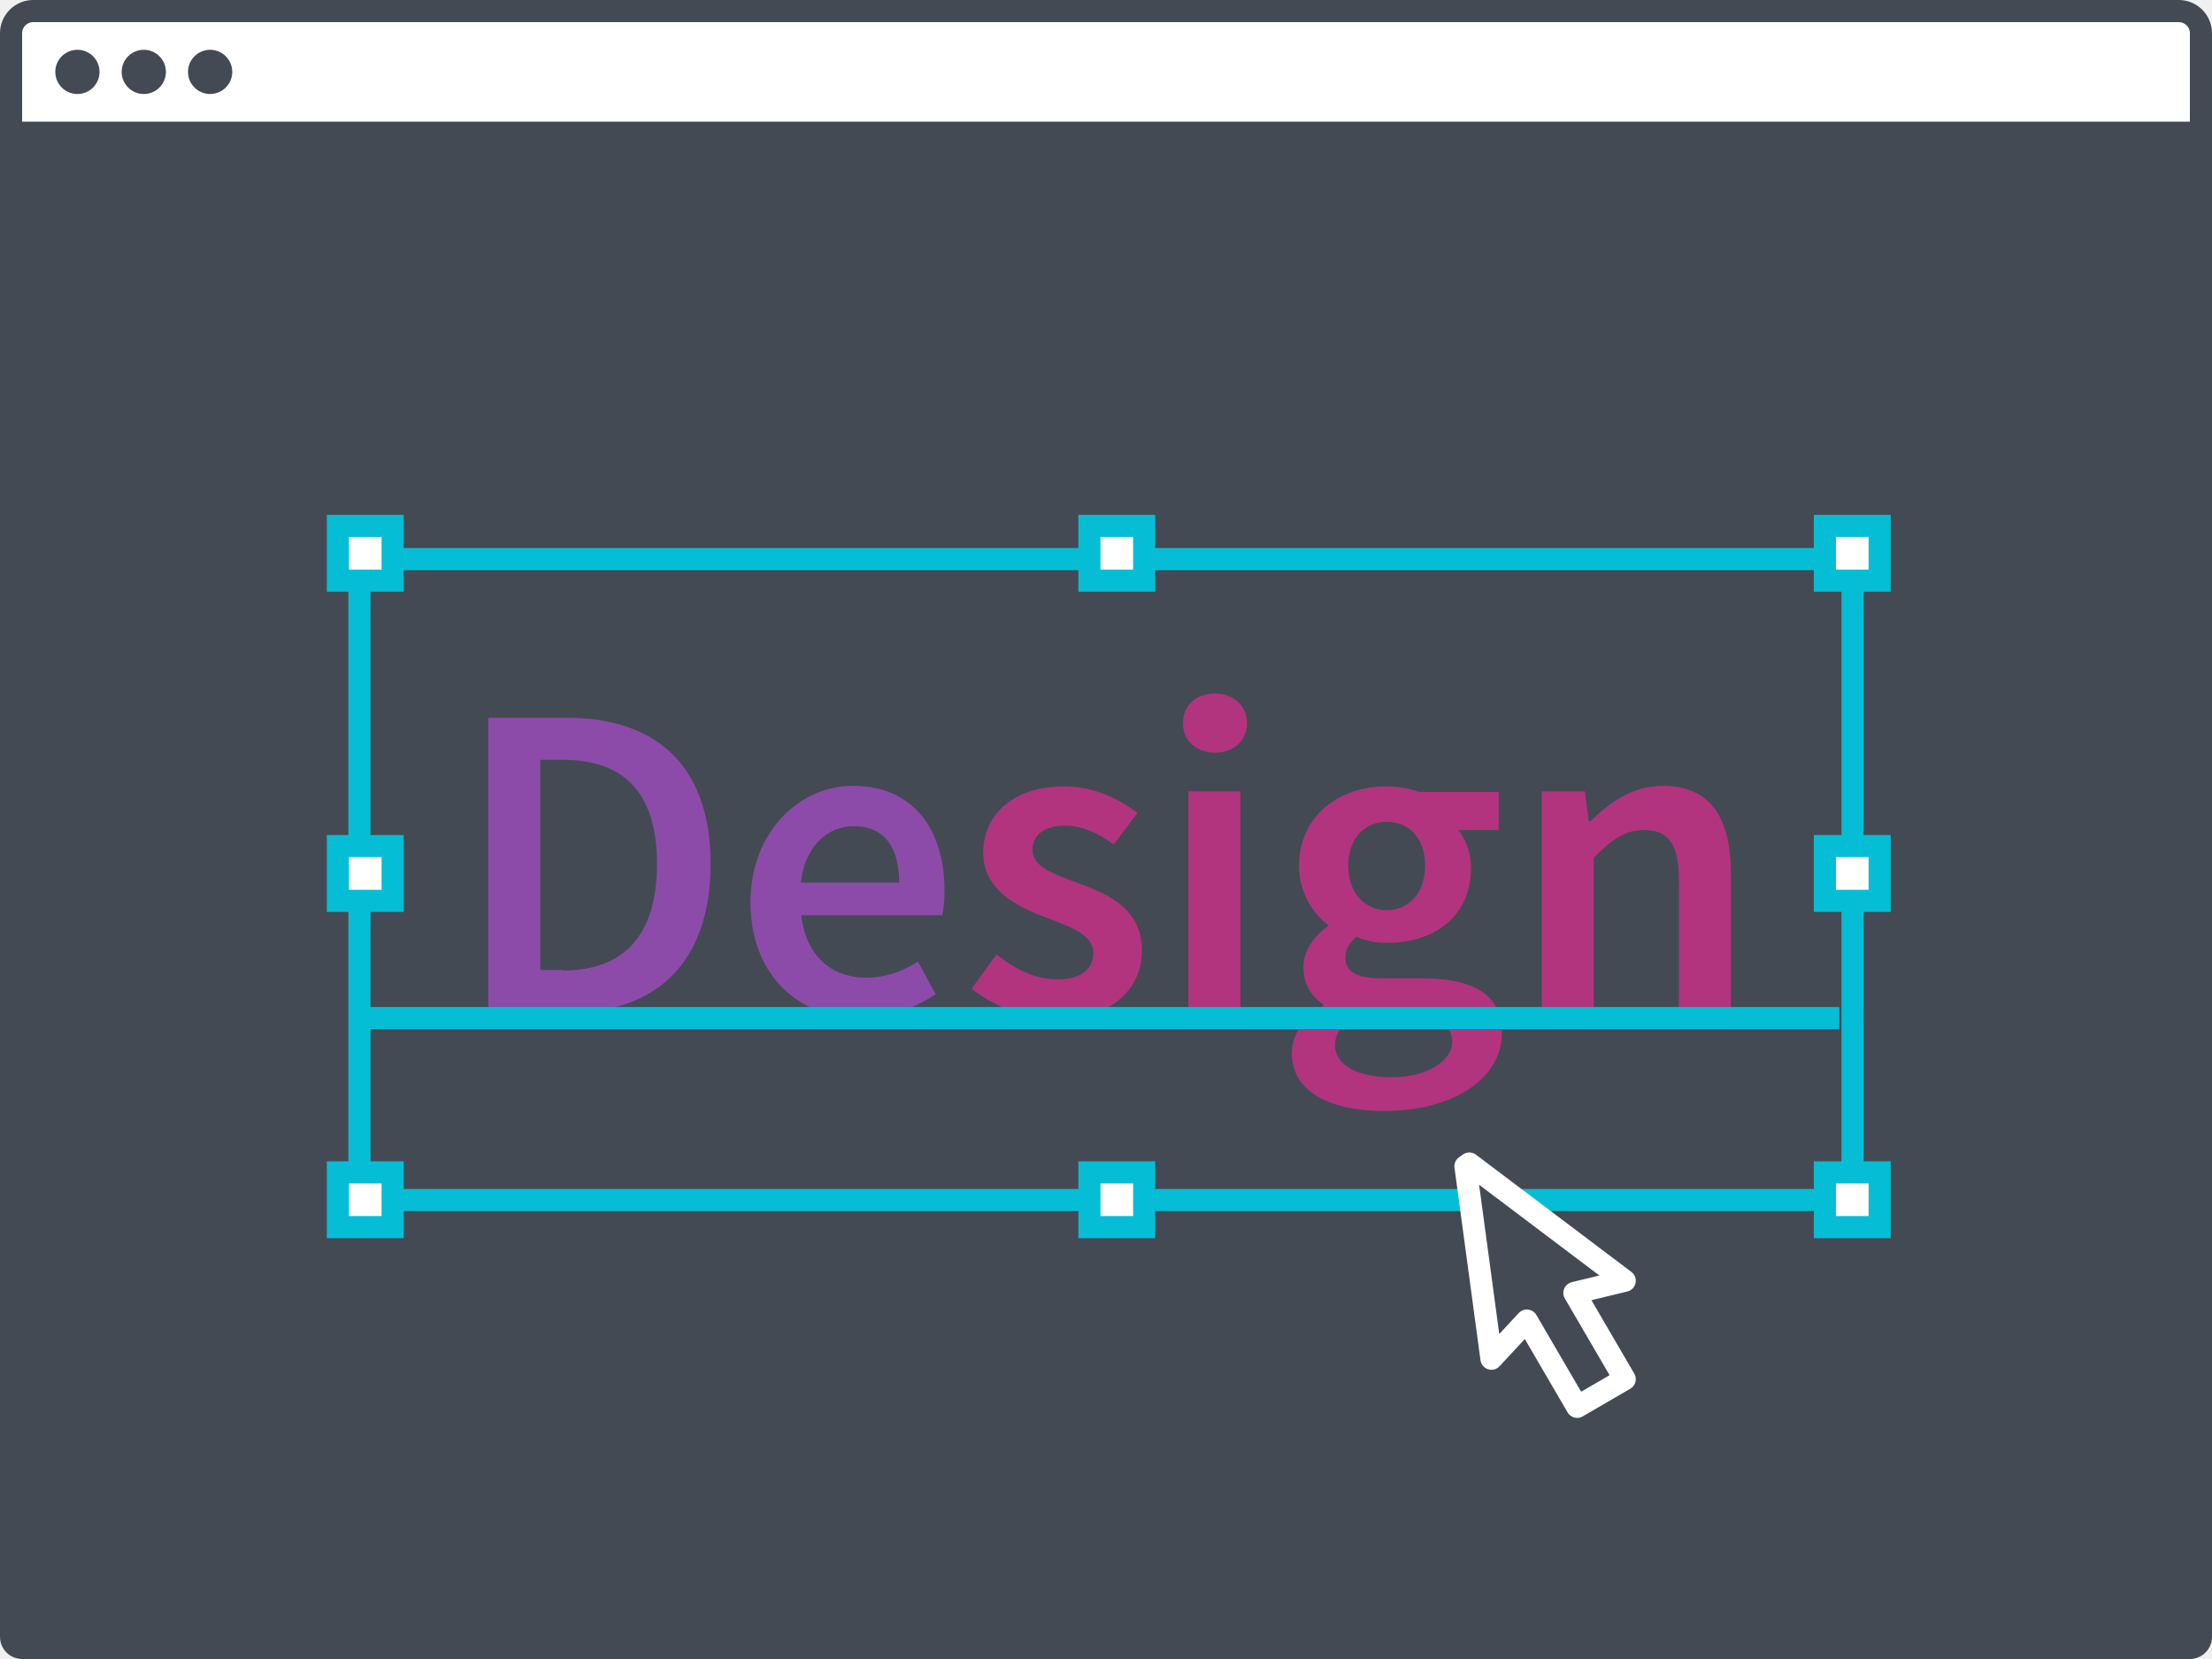
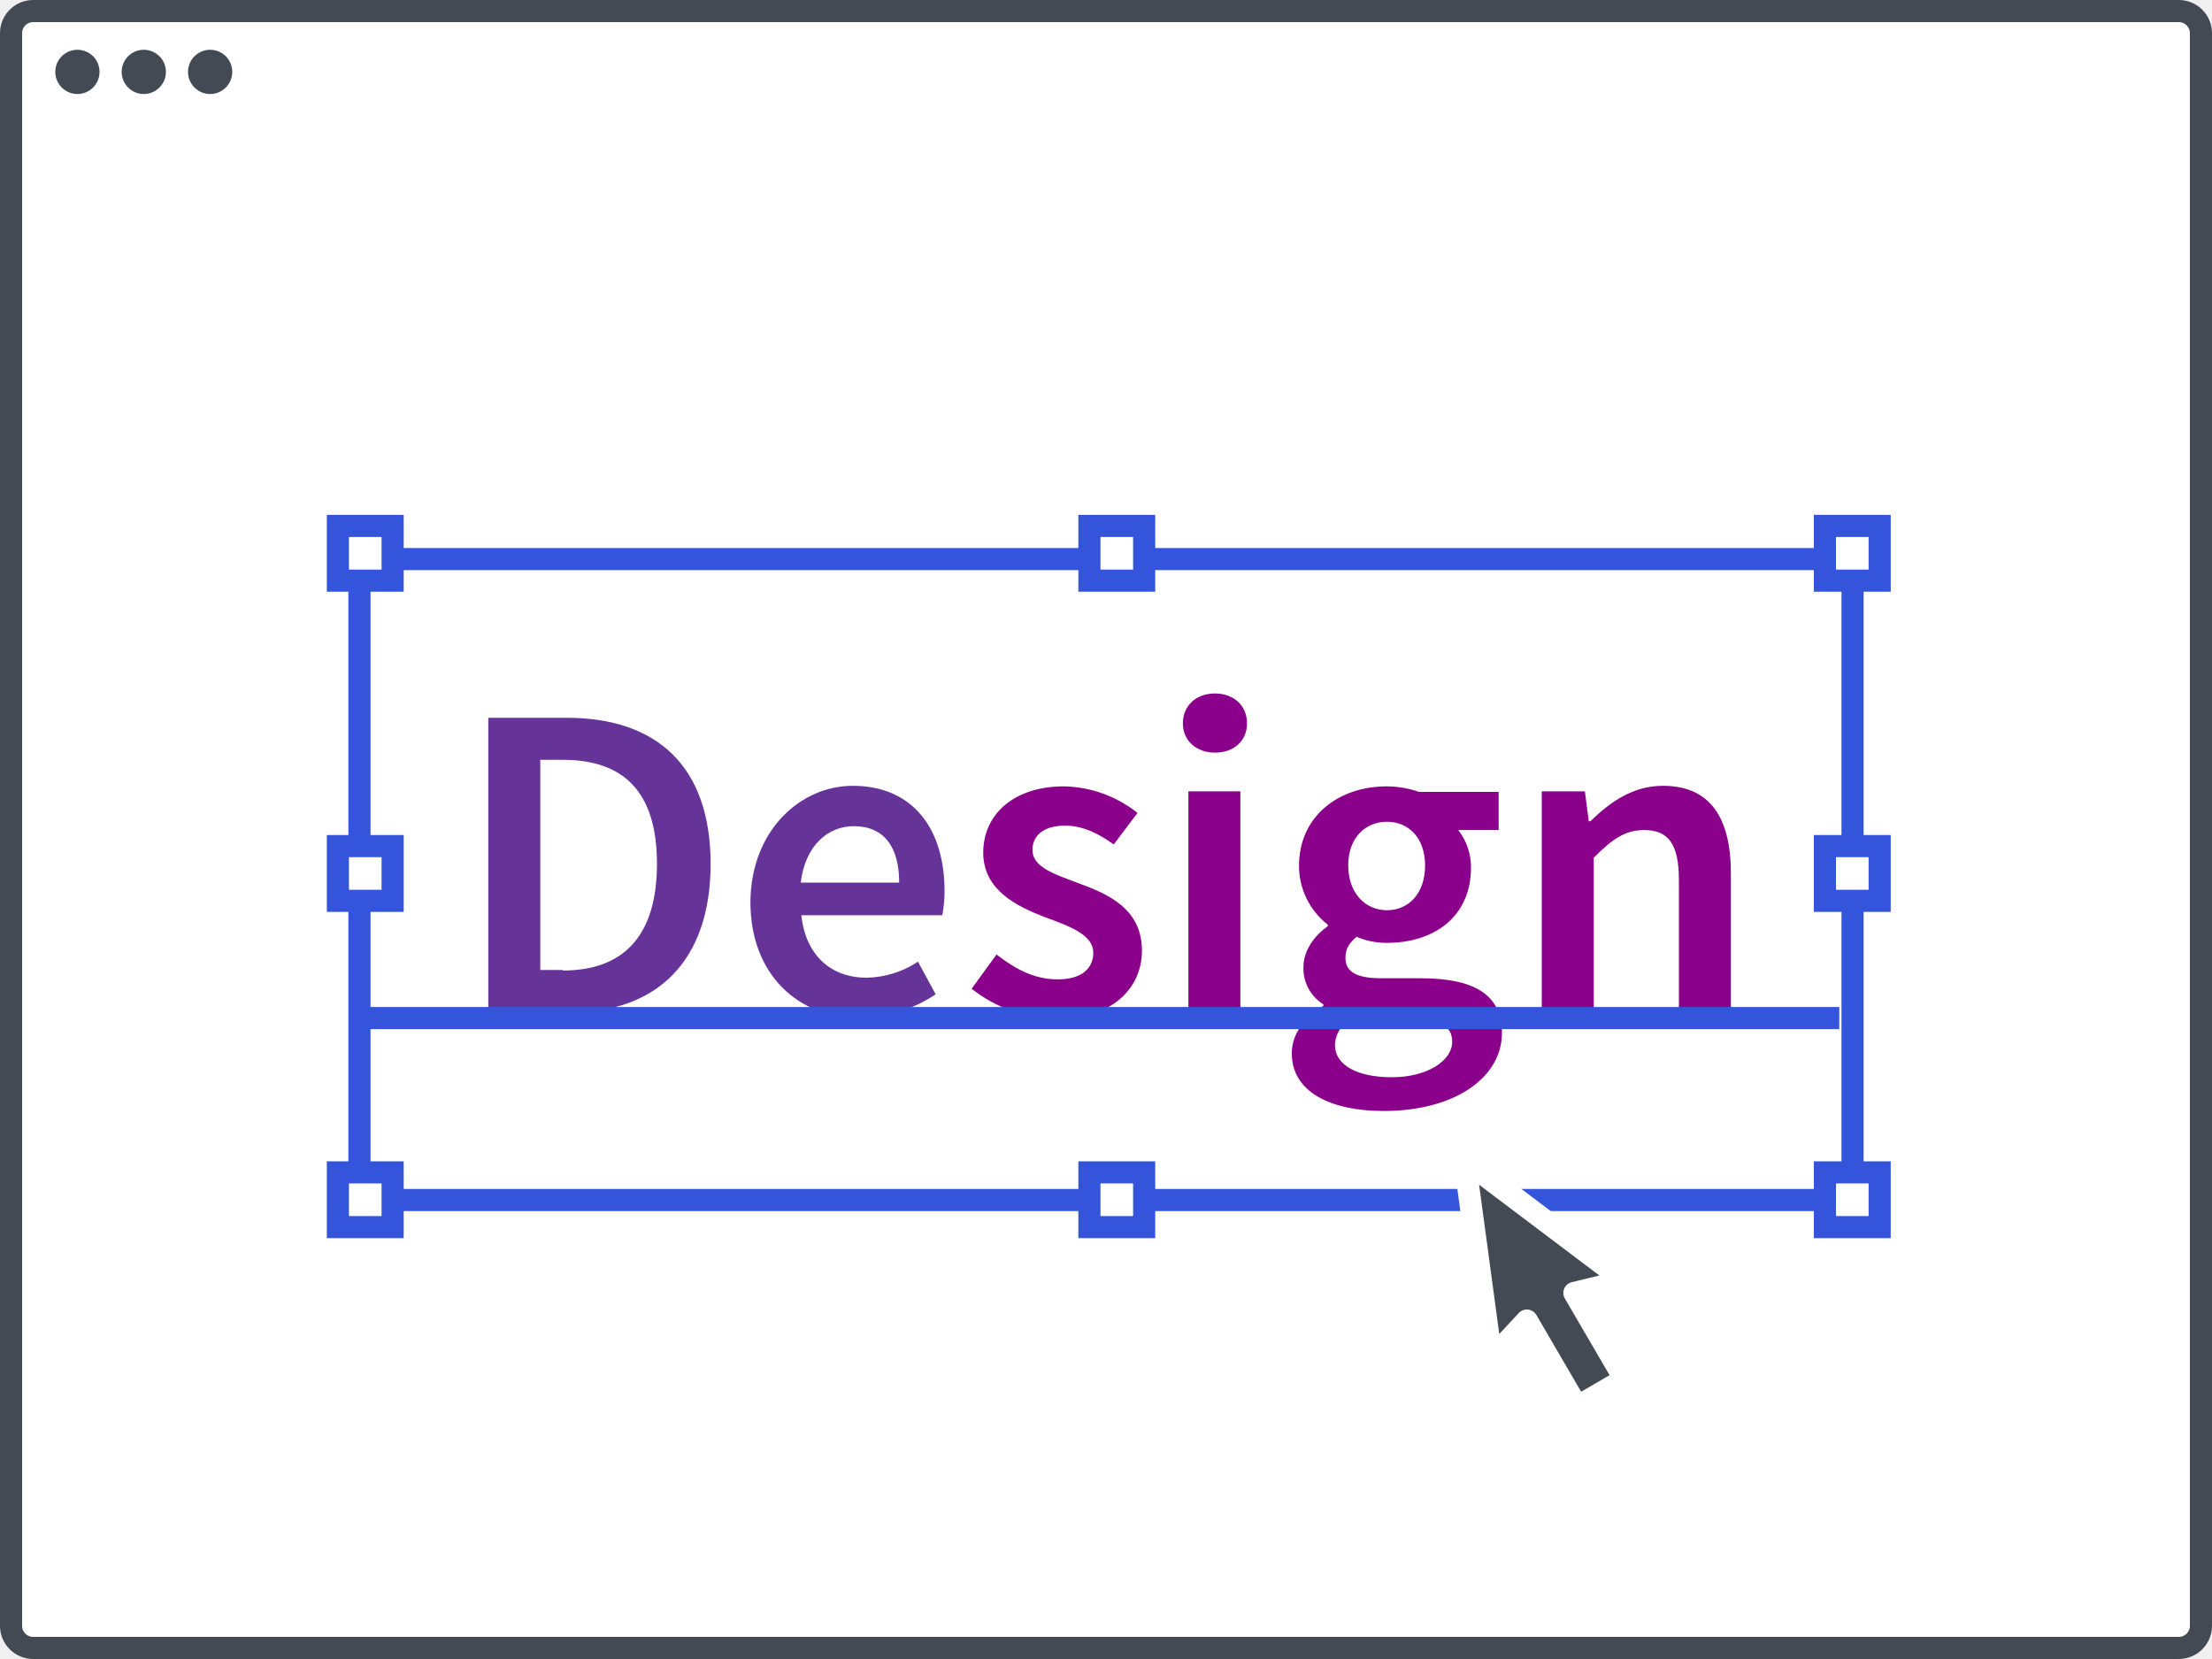
<svg xmlns="http://www.w3.org/2000/svg" width="400" height="300" viewBox="0 0 400 300">
-   <path fill="#fff" stroke="#434A53" stroke-width="4" stroke-miterlimit="10" d="M394 298h-388c-2.2 0-4-1.8-4-4v-288c0-2.2 1.8-4 4-4h388c2.2 0 4 1.8 4 4v288c0 2.2-1.8 4-4 4z" />
-   <path fill="#434A53" d="M400 22h-400v274c0 2.2 1.8 4 4 4h392c2.2 0 4-1.8 4-4v-274z" />
-   <path fill="#8C4BA9" d="M88.3 129.8h14.2c16.3 0 26 8.8 26 26.4 0 17.7-9.7 26.9-25.5 26.9h-14.7v-53.3zm13.5 45.7c10.8 0 17-6.1 17-19.3 0-13.1-6.2-18.8-17-18.8h-4.1v38h4.1zM154.2 142.1c10.9 0 16.6 7.8 16.6 19 0 1.8-.2 3.4-.4 4.4h-25.5c.8 7.3 5.4 11.3 11.8 11.3 3.4 0 6.4-1.1 9.3-2.9l3.2 5.9c-3.8 2.5-8.7 4.3-13.7 4.3-11.1 0-19.8-7.8-19.8-21 .1-13 9.1-21 18.5-21zm8.4 17.5c0-6.4-2.7-10.2-8.2-10.2-4.7 0-8.8 3.5-9.6 10.2h17.8z" />
-   <path fill="#B2347E" d="M180.2 172.6c3.6 2.8 7 4.5 11.1 4.5 4.3 0 6.4-2 6.4-4.8 0-3.3-4.3-4.8-8.6-6.4-5.3-2-11.3-5-11.3-11.7 0-7 5.6-12 14.6-12 5.5 0 10 2.3 13.3 4.8l-4.3 5.7c-2.8-2-5.6-3.4-8.8-3.4-4 0-5.9 1.9-5.9 4.4 0 3.1 4 4.4 8.3 6 5.5 2 11.5 4.7 11.5 12.2 0 6.9-5.5 12.4-15.6 12.4-5.5 0-11.3-2.4-15.2-5.5l4.5-6.2zM213.9 130.8c0-3.2 2.4-5.4 5.8-5.4 3.3 0 5.8 2.2 5.8 5.4 0 3.1-2.4 5.3-5.8 5.3s-5.8-2.2-5.8-5.3zm1 12.3h9.4v40.1h-9.4v-40.1zM239.3 181.9v-.3c-2-1.3-3.6-3.4-3.6-6.7 0-3.1 2.1-5.8 4.4-7.4v-.3c-2.7-2-5.2-5.9-5.2-10.6 0-9.2 7.4-14.4 15.8-14.4 2.2 0 4.2.4 5.9 1h14.4v6.9h-7.3c1.3 1.6 2.3 4 2.3 6.8 0 8.9-6.7 13.6-15.2 13.6-1.7 0-3.7-.3-5.5-1.1-1.2 1.1-2 2-2 3.8 0 2.3 1.6 3.7 6.5 3.7h7.1c9.6 0 14.7 2.9 14.7 9.9 0 7.9-8.3 14.1-21.4 14.1-9.5 0-16.6-3.4-16.6-10.4 0-3.4 2.1-6.4 5.7-8.6zm12.4 12.9c6.4 0 10.9-3 10.9-6.4 0-3.1-2.5-4-7.1-4h-5.5c-2.2 0-3.9-.2-5.5-.6-2.1 1.6-3.1 3.4-3.1 5.3.1 3.5 4 5.7 10.3 5.7zm6-38.3c0-5-3-7.9-6.9-7.9s-7 2.9-7 7.9c0 5.1 3.1 8.1 7 8.1 3.8 0 6.9-3 6.9-8.1zM278.8 143.1h7.8l.7 5.4h.3c3.6-3.5 7.7-6.4 13.1-6.4 8.6 0 12.3 5.8 12.3 15.9v25.1h-9.4v-23.9c0-6.6-1.9-9.1-6.3-9.1-3.5 0-5.8 1.7-9.1 5v28h-9.4v-40z" />
-   <path stroke="#05BED5" stroke-width="4" stroke-miterlimit="10" fill="none" d="M65.7 184.1h266.9" />
-   <path stroke="#05BED5" stroke-width="4" stroke-miterlimit="10" fill="none" d="M65 101.1h270v115.9h-270z" />
-   <path fill="#fff" stroke="#05BED5" stroke-width="4" stroke-miterlimit="10" d="M330 95.1h9.9v9.9h-9.9zM61.1 95.1h9.9v9.9h-9.9zM197 95.1h9.9v9.9h-9.9zM330 212h9.9v9.9h-9.9zM61.1 212h9.9v9.9h-9.9zM330 153h9.9v9.9h-9.9zM61.1 153h9.9v9.9h-9.9zM197 212h9.9v9.9h-9.9z" />
-   <path fill="#434A53" stroke="#fff" stroke-width="4" stroke-linejoin="round" stroke-miterlimit="10" d="M293.8 231.6l-28.1-21.2-.7.5 4.7 34.8 6.4-6.9 9.1 15.6 8.6-5-9.1-15.6z" />
-   <circle fill="#434A53" cx="14" cy="13" r="4" />
-   <circle fill="#434A53" cx="26" cy="13" r="4" />
-   <circle fill="#434A53" cx="38" cy="13" r="4" />
+   <path d="M394,298H6a4,4,0,0,1-4-4V6A4,4,0,0,1,6,2H394a4,4,0,0,1,4,4V294A4,4,0,0,1,394,298Z" fill="#fff" stroke="#434a53" stroke-miterlimit="10" stroke-width="4" />
+   <path d="M88.3,129.8h14.2c16.3,0,26,8.8,26,26.4s-9.7,26.9-25.5,26.9H88.3V129.8h0Zm13.5,45.7c10.8,0,17-6.1,17-19.3s-6.2-18.8-17-18.8H97.7v38h4.1v0.1Zm52.4-33.4c10.9,0,16.6,7.8,16.6,19a23.59,23.59,0,0,1-.4,4.4H144.9c0.8,7.3,5.4,11.3,11.8,11.3a17.29,17.29,0,0,0,9.3-2.9l3.2,5.9a25.54,25.54,0,0,1-13.7,4.3c-11.1,0-19.8-7.8-19.8-21,0.1-13,9.1-21,18.5-21h0Zm8.4,17.5c0-6.4-2.7-10.2-8.2-10.2-4.7,0-8.8,3.5-9.6,10.2h17.8Z" fill="#639" />
+   <path d="M180.2,172.6c3.6,2.8,7,4.5,11.1,4.5,4.3,0,6.4-2,6.4-4.8,0-3.3-4.3-4.8-8.6-6.4-5.3-2-11.3-5-11.3-11.7,0-7,5.6-12,14.6-12a22,22,0,0,1,13.3,4.8l-4.3,5.7c-2.8-2-5.6-3.4-8.8-3.4-4,0-5.9,1.9-5.9,4.4,0,3.1,4,4.4,8.3,6,5.5,2,11.5,4.7,11.5,12.2,0,6.9-5.5,12.4-15.6,12.4a25.81,25.81,0,0,1-15.2-5.5Zm33.7-41.8c0-3.2,2.4-5.4,5.8-5.4s5.8,2.2,5.8,5.4-2.4,5.3-5.8,5.3S213.9,133.9,213.9,130.8Zm1,12.3h9.4v40.1h-9.4V143.1Zm24.4,38.8v-0.3a7.59,7.59,0,0,1-3.6-6.7c0-3.1,2.1-5.8,4.4-7.4v-0.3a13.47,13.47,0,0,1-5.2-10.6c0-9.2,7.4-14.4,15.8-14.4a17.77,17.77,0,0,1,5.9,1H271v6.9h-7.3a10.88,10.88,0,0,1,2.3,6.8c0,8.9-6.7,13.6-15.2,13.6a13.84,13.84,0,0,1-5.5-1.1c-1.2,1.1-2,2-2,3.8,0,2.3,1.6,3.7,6.5,3.7h7.1c9.6,0,14.7,2.9,14.7,9.9,0,7.9-8.3,14.1-21.4,14.1-9.5,0-16.6-3.4-16.6-10.4C233.6,187.1,235.7,184.1,239.3,181.9Zm12.4,12.9c6.4,0,10.9-3,10.9-6.4,0-3.1-2.5-4-7.1-4H250a22,22,0,0,1-5.5-.6c-2.1,1.6-3.1,3.4-3.1,5.3C241.5,192.6,245.4,194.8,251.7,194.8Zm6-38.3c0-5-3-7.9-6.9-7.9s-7,2.9-7,7.9,3.1,8.1,7,8.1S257.7,161.6,257.7,156.5Zm21.1-13.4h7.8l0.7,5.4h0.3c3.6-3.5,7.7-6.4,13.1-6.4,8.6,0,12.3,5.8,12.3,15.9v25.1h-9.4V159.2c0-6.6-1.9-9.1-6.3-9.1-3.5,0-5.8,1.7-9.1,5v28h-9.4v-40Z" fill="#8b008b" />
+   <path d="M65.7,184.1H332.6" fill="none" stroke="#3455db" stroke-miterlimit="10" stroke-width="4" />
+   <path d="M65,101.1H335V217H65V101.1Z" fill="none" stroke="#3455db" stroke-miterlimit="10" stroke-width="4" />
+   <path d="M330,95.1h9.9V105H330V95.1Zm-268.9,0H71V105H61.1V95.1Zm135.9,0h9.9V105H197V95.1ZM330,212h9.9v9.9H330V212ZM61.1,212H71v9.9H61.1V212ZM330,153h9.9v9.9H330V153ZM61.1,153H71v9.9H61.1V153ZM197,212h9.9v9.9H197V212Z" fill="#fff" stroke="#3455db" stroke-miterlimit="10" stroke-width="4" />
+   <path d="M293.8,231.6l-28.1-21.2-0.7.5,4.7,34.8,6.4-6.9,9.1,15.6,8.6-5-9.1-15.6Z" fill="#434a53" stroke="#fff" stroke-linejoin="round" stroke-width="4" />
+   <circle cx="14" cy="13" r="4" fill="#434a53" />
+   <circle cx="26" cy="13" r="4" fill="#434a53" />
+   <circle cx="38" cy="13" r="4" fill="#434a53" />
</svg>
